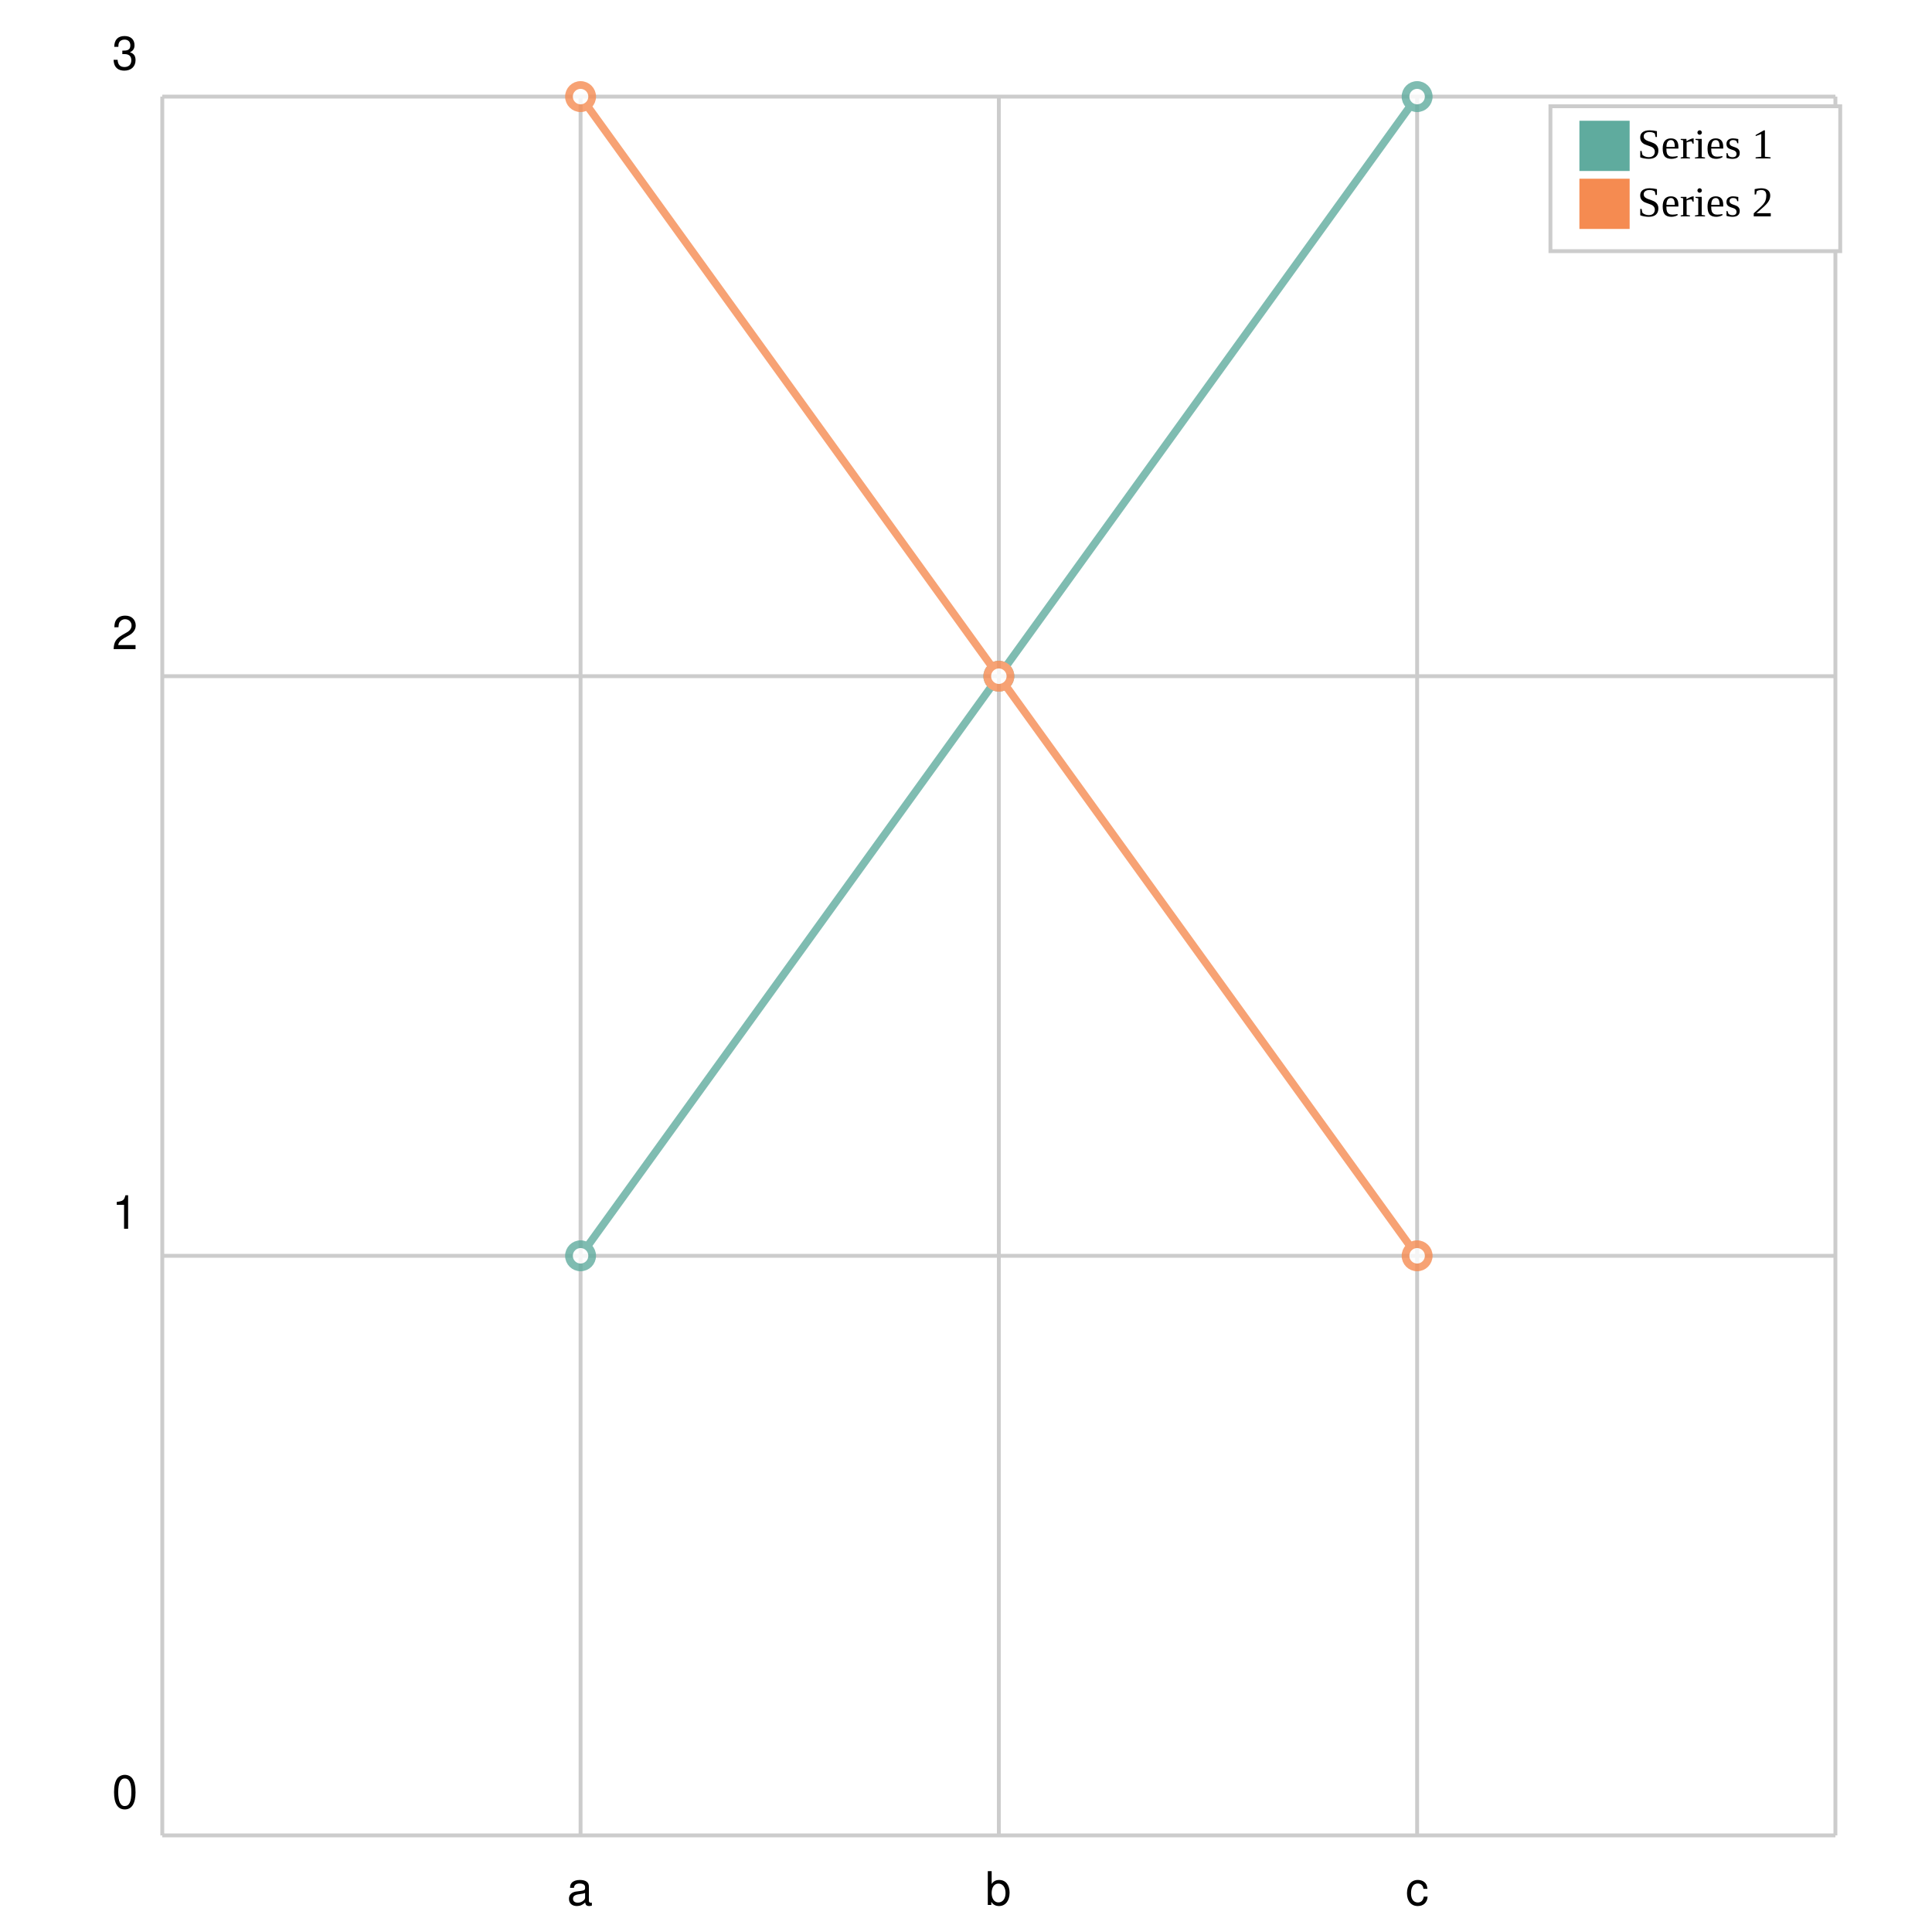
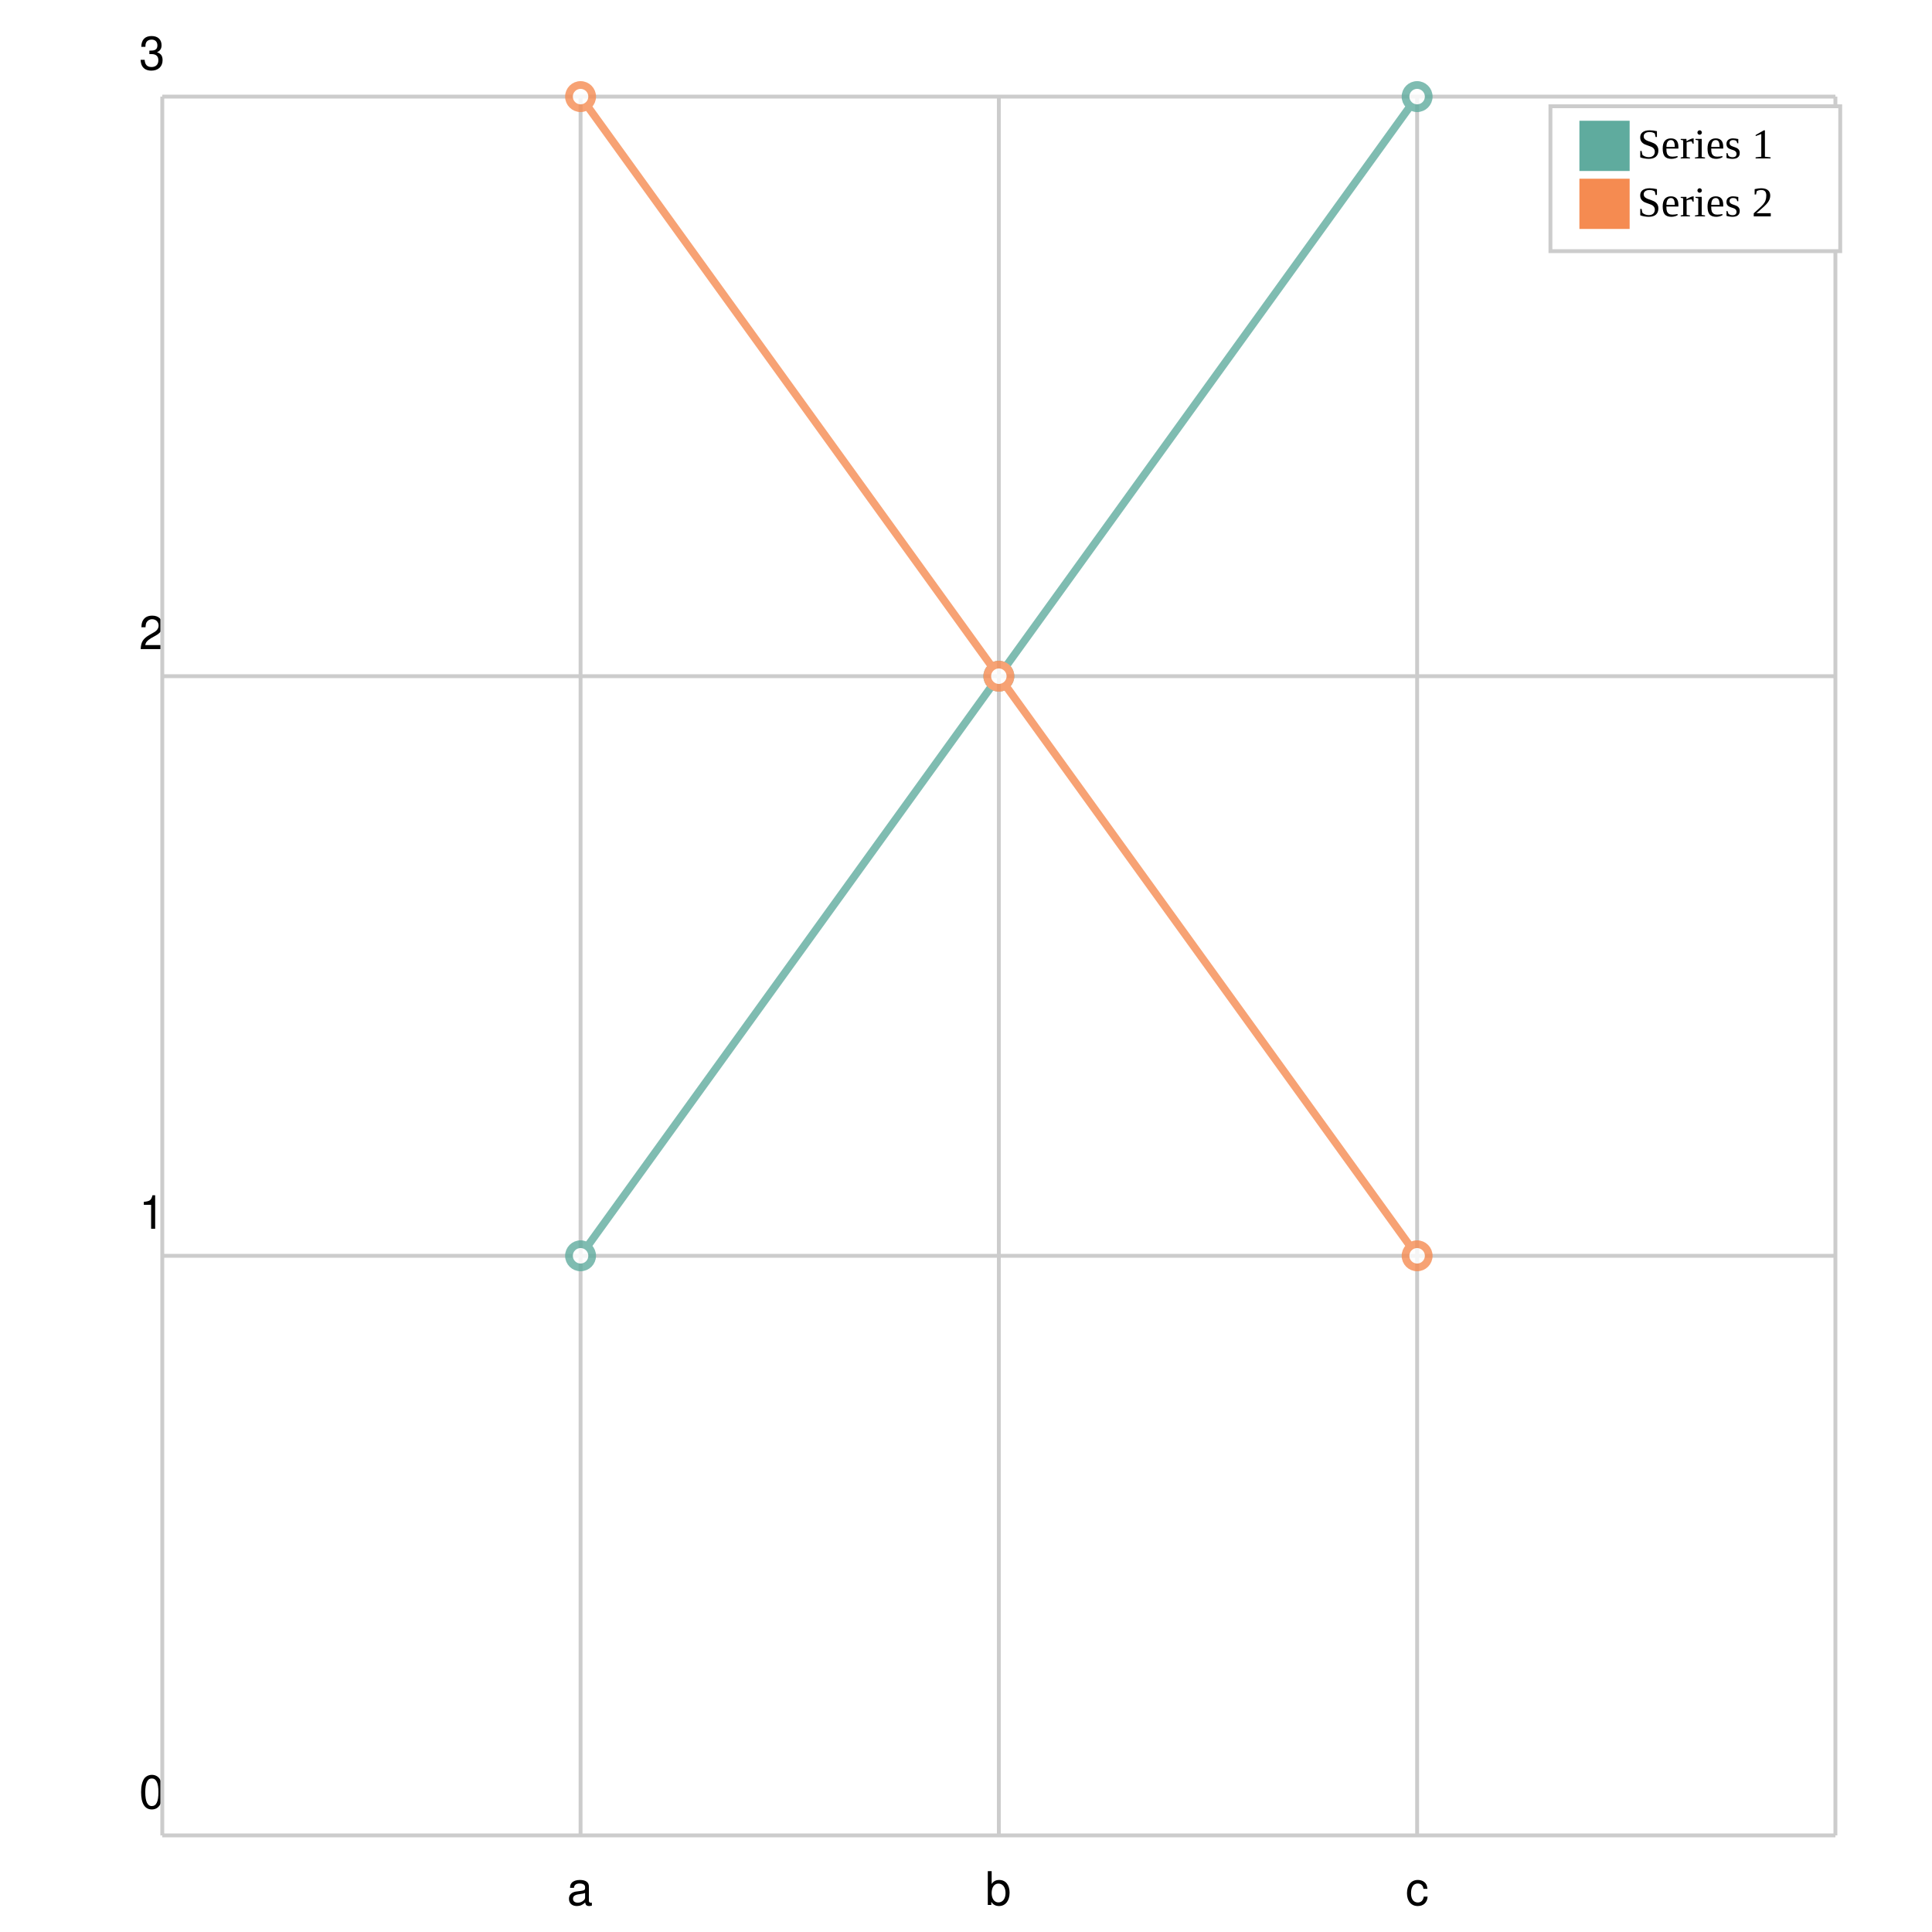
<svg xmlns="http://www.w3.org/2000/svg" width="500" height="500" viewBox="0 0 500 500">
  <path fill="white" d="M0 0 h500 v500 h-500 v-500Z" />
  <g>
    <path stroke="#CCCCCC" stroke-dasharray="None" d="M0 0.0 h433.0 M0 150.0 h433.0 M0 300.0 h433.0 M0 450.0 h433.0 M0 450.0 h433.0" transform="translate(42.0, 25.0)" />
-     <g font-size="12" font-family="Helvetica" transform="translate(36.0, 25.0)">
-       <text x="0" y="0.0" transform="translate(-7, -7.0)">3</text>
-       <text x="0" y="150.0" transform="translate(-7, -7.0)">2</text>
-       <text x="0" y="300.0" transform="translate(-7, -7.0)">1</text>
-       <text x="0" y="450.0" transform="translate(-7, -7.0)">0</text>
+     <g font-size="12" font-family="Helvetica" transform="translate(42.0, 25.0)">
+       <text x="0" y="0.0" transform="translate(-6, -7.0)">3</text>
+       <text x="0" y="150.0" transform="translate(-6, -7.0)">2</text>
+       <text x="0" y="300.0" transform="translate(-6, -7.0)">1</text>
+       <text x="0" y="450.0" transform="translate(-6, -7.0)">0</text>
    </g>
  </g>
  <g>
    <path stroke="#CCCCCC" stroke-dasharray="None" d="M0.0 0 v450.0 M108.25 0 v450.0 M216.5 0 v450.0 M324.75 0 v450.0 M433.0 0 v450.0" transform="translate(42.0, 25.0)" />
    <g font-size="12" font-family="Helvetica" transform="translate(42.0, 43.0)">
      <text x="0.0" y="450.0" transform="translate(-1.5, 0)"> </text>
      <text x="108.25" y="450.0" transform="translate(-3.5, 0)">a</text>
      <text x="216.5" y="450.0" transform="translate(-3.5, 0)">b</text>
      <text x="324.75" y="450.0" transform="translate(-3.0, 0)">c</text>
      <text x="433.0" y="450.0" transform="translate(-1.5, 0)"> </text>
    </g>
  </g>
  <g opacity="0.8" transform="translate(-25.0, -25.0) rotate(180, 250.0, 250.0) scale(-1, 1) translate(-433.0, 0)">
    <g fill="white" stroke="#5fab9e" stroke-width="2">
      <path d="M108.25 150.0 L216.5 300.0 L324.75 450.0" fill="none" />
      <circle cx="108.25" cy="150.0" r="3" />
      <circle cx="216.5" cy="300.0" r="3" />
      <circle cx="324.75" cy="450.0" r="3" />
    </g>
    <g fill="white" stroke="#f58b51" stroke-width="2">
      <path d="M108.25 450.0 L216.5 300.0 L324.75 150.0" fill="none" />
      <circle cx="108.25" cy="450.0" r="3" />
      <circle cx="216.5" cy="300.0" r="3" />
      <circle cx="324.75" cy="150.0" r="3" />
    </g>
  </g>
  <g>
    <rect transform="translate(-7.5, -3.75)" x="408.75" y="31.25" width="75.0" height="37.5" fill="#ffffff" stroke="#CCCCCC" />
    <g transform="translate(0, 13)">
      <rect y="18.25" x="408.75" width="13" height="13" fill="#5fab9e" />
      <text y="28.0" x="423.75" font-size="11">Series 1</text>
    </g>
    <g transform="translate(0, 15)">
      <rect y="31.25" x="408.75" width="13" height="13" fill="#f58b51" />
      <text y="41.0" x="423.75" font-size="11">Series 2</text>
    </g>
  </g>
</svg>
